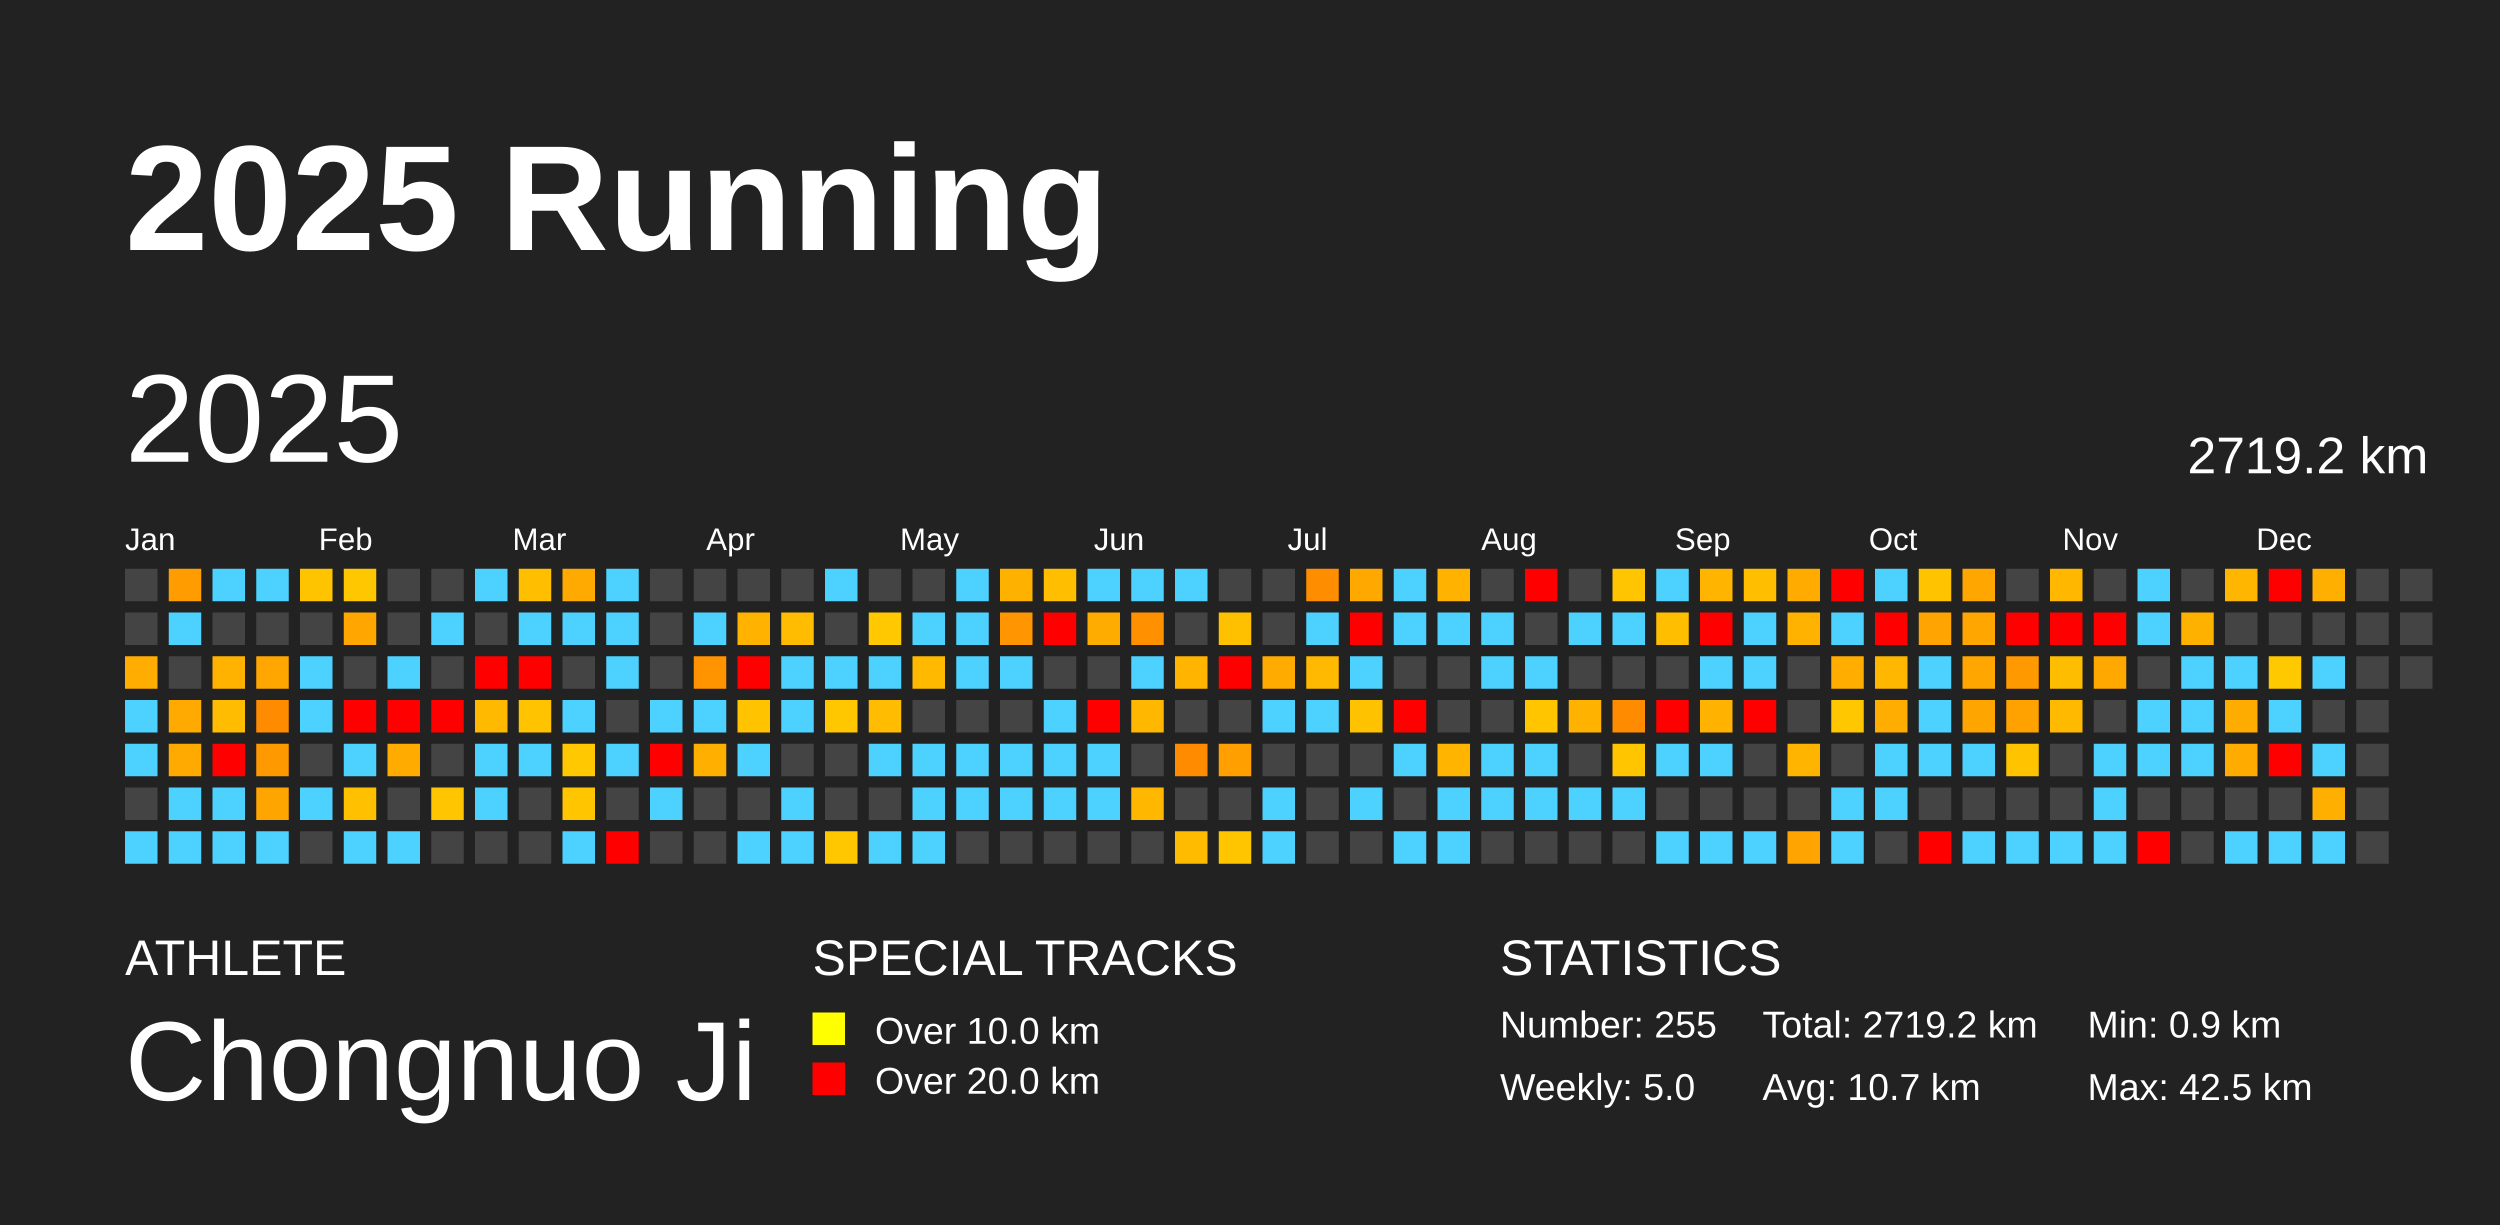
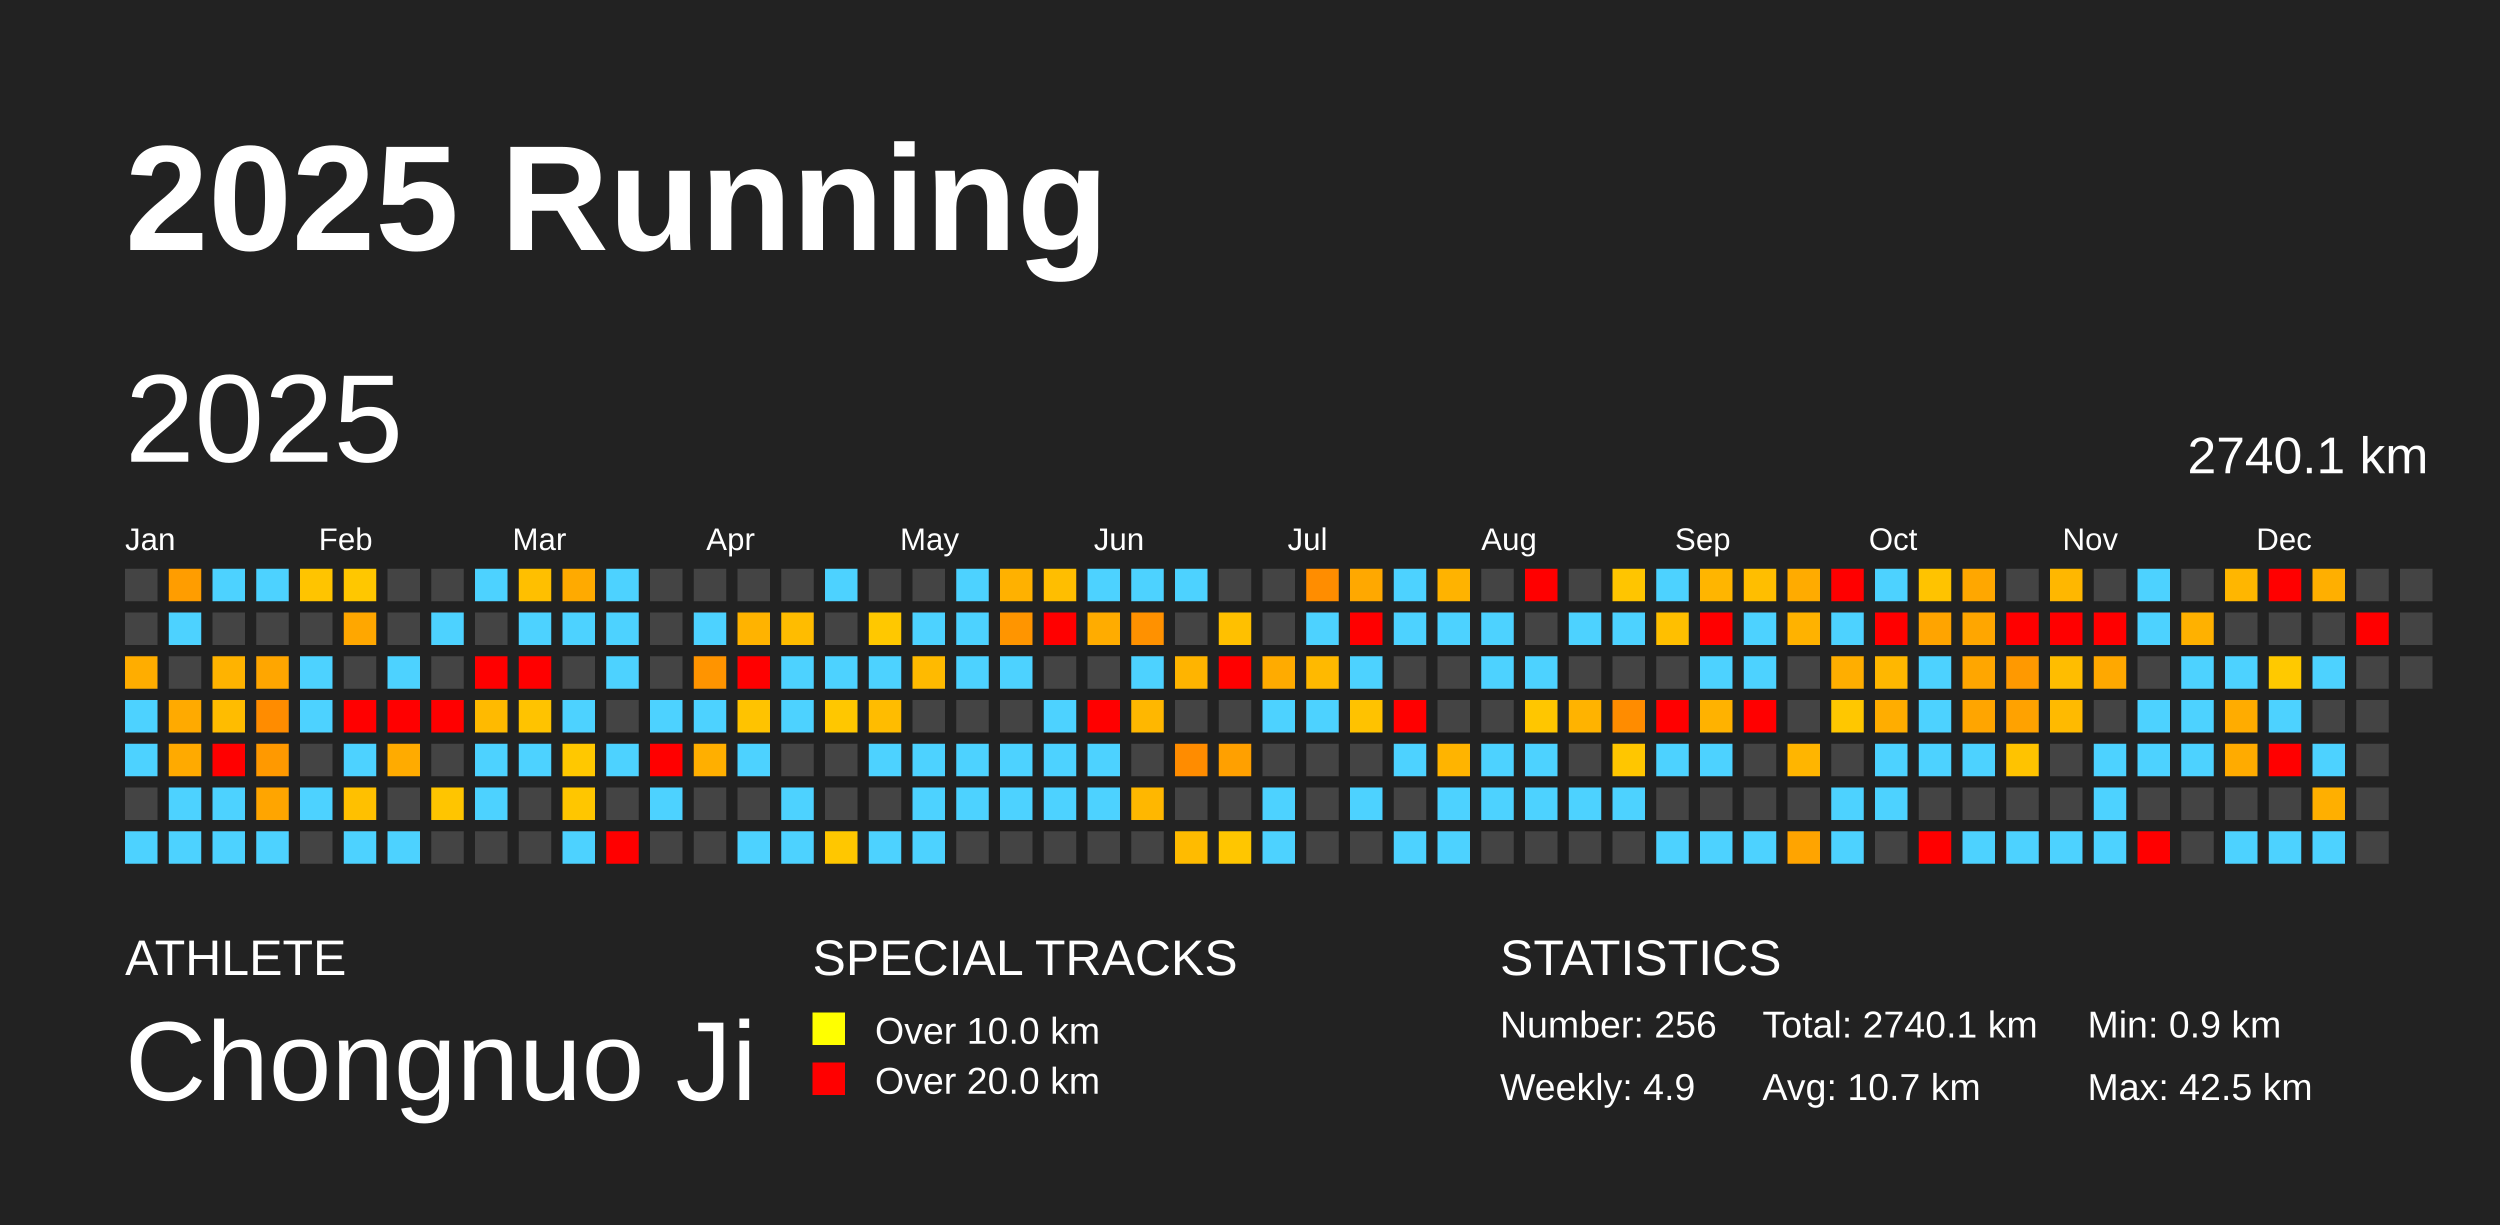
<svg xmlns="http://www.w3.org/2000/svg" baseProfile="full" height="98mm" version="1.1" viewBox="0,0,200,98" width="200mm">
  <defs />
  <rect fill="#222222" height="98" width="200" x="0" y="0" />
  <text fill="#FFFFFF" style="font-size:12px; font-family:Arial; font-weight:bold;" x="10" y="20">2025 Running</text>
  <text fill="#FFFFFF" style="font-size:4px; font-family:Arial" x="10" y="78">ATHLETE</text>
  <text fill="#FFFFFF" style="font-size:9px; font-family:Arial" x="10" y="88">Chongnuo Ji</text>
  <text fill="#FFFFFF" style="font-size:4px; font-family:Arial" x="65" y="78">SPECIAL TRACKS</text>
  <rect fill="yellow" height="2.6" width="2.6" x="65" y="81" />
  <text fill="#FFFFFF" style="font-size:3px; font-family:Arial" x="70" y="83.5">Over 10.0 km</text>
  <rect fill="red" height="2.6" width="2.6" x="65" y="85" />
  <text fill="#FFFFFF" style="font-size:3px; font-family:Arial" x="70" y="87.5">Over 20.0 km</text>
  <text fill="#FFFFFF" style="font-size:4px; font-family:Arial" x="120" y="78">STATISTICS</text>
-   <text fill="#FFFFFF" style="font-size:3px; font-family:Arial" x="120" y="83">Number: 255</text>
-   <text fill="#FFFFFF" style="font-size:3px; font-family:Arial" x="120" y="88">Weekly: 5.0</text>
-   <text fill="#FFFFFF" style="font-size:3px; font-family:Arial" x="141" y="83">Total: 2719.2 km</text>
+   <text fill="#FFFFFF" style="font-size:3px; font-family:Arial" x="120" y="83">Number: 256</text>
+   <text fill="#FFFFFF" style="font-size:3px; font-family:Arial" x="120" y="88">Weekly: 4.9</text>
+   <text fill="#FFFFFF" style="font-size:3px; font-family:Arial" x="141" y="83">Total: 2740.1 km</text>
  <text fill="#FFFFFF" style="font-size:3px; font-family:Arial" x="141" y="88">Avg: 10.7 km</text>
  <text fill="#FFFFFF" style="font-size:3px; font-family:Arial" x="167" y="83">Min: 0.9 km</text>
  <text fill="#FFFFFF" style="font-size:3px; font-family:Arial" x="167" y="88">Max: 42.5 km</text>
  <text dominant-baseline="hanging" fill="#FFFFFF" style="font-size:10.0px; font-family:Arial;" x="10" y="30">2025</text>
-   <text dominant-baseline="hanging" fill="#FFFFFF" style="font-size:4.125px; font-family:Arial;" x="175" y="35">2719.2 km</text>
+   <text dominant-baseline="hanging" fill="#FFFFFF" style="font-size:4.125px; font-family:Arial;" x="175" y="35">2740.1 km</text>
  <text fill="#FFFFFF" style="font-size:2.5px; font-family:Arial" x="10.0" y="44">Jan</text>
  <text fill="#FFFFFF" style="font-size:2.5px; font-family:Arial" x="25.5" y="44">Feb</text>
  <text fill="#FFFFFF" style="font-size:2.5px; font-family:Arial" x="41.0" y="44">Mar</text>
  <text fill="#FFFFFF" style="font-size:2.5px; font-family:Arial" x="56.5" y="44">Apr</text>
  <text fill="#FFFFFF" style="font-size:2.5px; font-family:Arial" x="72.0" y="44">May</text>
  <text fill="#FFFFFF" style="font-size:2.5px; font-family:Arial" x="87.5" y="44">Jun</text>
  <text fill="#FFFFFF" style="font-size:2.5px; font-family:Arial" x="103.0" y="44">Jul</text>
  <text fill="#FFFFFF" style="font-size:2.5px; font-family:Arial" x="118.5" y="44">Aug</text>
  <text fill="#FFFFFF" style="font-size:2.5px; font-family:Arial" x="134.0" y="44">Sep</text>
  <text fill="#FFFFFF" style="font-size:2.5px; font-family:Arial" x="149.5" y="44">Oct</text>
  <text fill="#FFFFFF" style="font-size:2.5px; font-family:Arial" x="165.0" y="44">Nov</text>
  <text fill="#FFFFFF" style="font-size:2.5px; font-family:Arial" x="180.5" y="44">Dec</text>
  <rect fill="#444444" height="2.6" width="2.6" x="10.0" y="45.5" />
  <rect fill="#444444" height="2.6" width="2.6" x="10.0" y="49.0" />
  <rect fill="#ffad00" height="2.6" width="2.6" x="10.0" y="52.5" />
  <rect fill="#4dd2ff" height="2.6" width="2.6" x="10.0" y="56.0" />
  <rect fill="#4dd2ff" height="2.6" width="2.6" x="10.0" y="59.5" />
  <rect fill="#444444" height="2.6" width="2.6" x="10.0" y="63.0" />
  <rect fill="#4dd2ff" height="2.6" width="2.6" x="10.0" y="66.5" />
  <rect fill="#ff9d00" height="2.6" width="2.6" x="13.5" y="45.5" />
  <rect fill="#4dd2ff" height="2.6" width="2.6" x="13.5" y="49.0" />
  <rect fill="#444444" height="2.6" width="2.6" x="13.5" y="52.5" />
  <rect fill="#ffaa00" height="2.6" width="2.6" x="13.5" y="56.0" />
  <rect fill="#ffaa00" height="2.6" width="2.6" x="13.5" y="59.5" />
  <rect fill="#4dd2ff" height="2.6" width="2.6" x="13.5" y="63.0" />
  <rect fill="#4dd2ff" height="2.6" width="2.6" x="13.5" y="66.5" />
  <rect fill="#4dd2ff" height="2.6" width="2.6" x="17.0" y="45.5" />
  <rect fill="#444444" height="2.6" width="2.6" x="17.0" y="49.0" />
  <rect fill="#ffb300" height="2.6" width="2.6" x="17.0" y="52.5" />
  <rect fill="#ffbc00" height="2.6" width="2.6" x="17.0" y="56.0" />
  <rect fill="red" height="2.6" width="2.6" x="17.0" y="59.5" />
  <rect fill="#4dd2ff" height="2.6" width="2.6" x="17.0" y="63.0" />
  <rect fill="#4dd2ff" height="2.6" width="2.6" x="17.0" y="66.5" />
  <rect fill="#4dd2ff" height="2.6" width="2.6" x="20.5" y="45.5" />
  <rect fill="#444444" height="2.6" width="2.6" x="20.5" y="49.0" />
  <rect fill="#ffa600" height="2.6" width="2.6" x="20.5" y="52.5" />
  <rect fill="#ff8c00" height="2.6" width="2.6" x="20.5" y="56.0" />
  <rect fill="#ff9900" height="2.6" width="2.6" x="20.5" y="59.5" />
  <rect fill="#ffa500" height="2.6" width="2.6" x="20.5" y="63.0" />
  <rect fill="#4dd2ff" height="2.6" width="2.6" x="20.5" y="66.5" />
  <rect fill="#ffc400" height="2.6" width="2.6" x="24.0" y="45.5" />
  <rect fill="#444444" height="2.6" width="2.6" x="24.0" y="49.0" />
  <rect fill="#4dd2ff" height="2.6" width="2.6" x="24.0" y="52.5" />
  <rect fill="#4dd2ff" height="2.6" width="2.6" x="24.0" y="56.0" />
  <rect fill="#444444" height="2.6" width="2.6" x="24.0" y="59.5" />
  <rect fill="#4dd2ff" height="2.6" width="2.6" x="24.0" y="63.0" />
  <rect fill="#444444" height="2.6" width="2.6" x="24.0" y="66.5" />
  <rect fill="#ffc700" height="2.6" width="2.6" x="27.5" y="45.5" />
  <rect fill="#ffa700" height="2.6" width="2.6" x="27.5" y="49.0" />
  <rect fill="#444444" height="2.6" width="2.6" x="27.5" y="52.5" />
  <rect fill="red" height="2.6" width="2.6" x="27.5" y="56.0" />
  <rect fill="#4dd2ff" height="2.6" width="2.6" x="27.5" y="59.5" />
  <rect fill="#ffc000" height="2.6" width="2.6" x="27.5" y="63.0" />
  <rect fill="#4dd2ff" height="2.6" width="2.6" x="27.5" y="66.5" />
  <rect fill="#444444" height="2.6" width="2.6" x="31.0" y="45.5" />
  <rect fill="#444444" height="2.6" width="2.6" x="31.0" y="49.0" />
  <rect fill="#4dd2ff" height="2.6" width="2.6" x="31.0" y="52.5" />
  <rect fill="red" height="2.6" width="2.6" x="31.0" y="56.0" />
  <rect fill="#ffab00" height="2.6" width="2.6" x="31.0" y="59.5" />
  <rect fill="#444444" height="2.6" width="2.6" x="31.0" y="63.0" />
  <rect fill="#4dd2ff" height="2.6" width="2.6" x="31.0" y="66.5" />
  <rect fill="#444444" height="2.6" width="2.6" x="34.5" y="45.5" />
  <rect fill="#4dd2ff" height="2.6" width="2.6" x="34.5" y="49.0" />
  <rect fill="#444444" height="2.6" width="2.6" x="34.5" y="52.5" />
  <rect fill="red" height="2.6" width="2.6" x="34.5" y="56.0" />
  <rect fill="#444444" height="2.6" width="2.6" x="34.5" y="59.5" />
  <rect fill="#ffc500" height="2.6" width="2.6" x="34.5" y="63.0" />
  <rect fill="#444444" height="2.6" width="2.6" x="34.5" y="66.5" />
  <rect fill="#4dd2ff" height="2.6" width="2.6" x="38.0" y="45.5" />
  <rect fill="#444444" height="2.6" width="2.6" x="38.0" y="49.0" />
  <rect fill="red" height="2.6" width="2.6" x="38.0" y="52.5" />
  <rect fill="#ffba00" height="2.6" width="2.6" x="38.0" y="56.0" />
  <rect fill="#4dd2ff" height="2.6" width="2.6" x="38.0" y="59.5" />
  <rect fill="#4dd2ff" height="2.6" width="2.6" x="38.0" y="63.0" />
  <rect fill="#444444" height="2.6" width="2.6" x="38.0" y="66.5" />
  <rect fill="#ffbf00" height="2.6" width="2.6" x="41.5" y="45.5" />
  <rect fill="#4dd2ff" height="2.6" width="2.6" x="41.5" y="49.0" />
  <rect fill="red" height="2.6" width="2.6" x="41.5" y="52.5" />
  <rect fill="#ffc300" height="2.6" width="2.6" x="41.5" y="56.0" />
  <rect fill="#4dd2ff" height="2.6" width="2.6" x="41.5" y="59.5" />
  <rect fill="#444444" height="2.6" width="2.6" x="41.5" y="63.0" />
  <rect fill="#444444" height="2.6" width="2.6" x="41.5" y="66.5" />
  <rect fill="#ffaa00" height="2.6" width="2.6" x="45.0" y="45.5" />
  <rect fill="#4dd2ff" height="2.6" width="2.6" x="45.0" y="49.0" />
  <rect fill="#444444" height="2.6" width="2.6" x="45.0" y="52.5" />
  <rect fill="#4dd2ff" height="2.6" width="2.6" x="45.0" y="56.0" />
  <rect fill="#ffc800" height="2.6" width="2.6" x="45.0" y="59.5" />
  <rect fill="#ffc600" height="2.6" width="2.6" x="45.0" y="63.0" />
  <rect fill="#4dd2ff" height="2.6" width="2.6" x="45.0" y="66.5" />
  <rect fill="#4dd2ff" height="2.6" width="2.6" x="48.5" y="45.5" />
  <rect fill="#4dd2ff" height="2.6" width="2.6" x="48.5" y="49.0" />
  <rect fill="#4dd2ff" height="2.6" width="2.6" x="48.5" y="52.5" />
  <rect fill="#444444" height="2.6" width="2.6" x="48.5" y="56.0" />
  <rect fill="#4dd2ff" height="2.6" width="2.6" x="48.5" y="59.5" />
  <rect fill="#444444" height="2.6" width="2.6" x="48.5" y="63.0" />
  <rect fill="red" height="2.6" width="2.6" x="48.5" y="66.5" />
  <rect fill="#444444" height="2.6" width="2.6" x="52.0" y="45.5" />
  <rect fill="#444444" height="2.6" width="2.6" x="52.0" y="49.0" />
  <rect fill="#444444" height="2.6" width="2.6" x="52.0" y="52.5" />
  <rect fill="#4dd2ff" height="2.6" width="2.6" x="52.0" y="56.0" />
  <rect fill="red" height="2.6" width="2.6" x="52.0" y="59.5" />
  <rect fill="#4dd2ff" height="2.6" width="2.6" x="52.0" y="63.0" />
  <rect fill="#444444" height="2.6" width="2.6" x="52.0" y="66.5" />
  <rect fill="#444444" height="2.6" width="2.6" x="55.5" y="45.5" />
  <rect fill="#4dd2ff" height="2.6" width="2.6" x="55.5" y="49.0" />
  <rect fill="#ff9400" height="2.6" width="2.6" x="55.5" y="52.5" />
  <rect fill="#4dd2ff" height="2.6" width="2.6" x="55.5" y="56.0" />
  <rect fill="#ffaf00" height="2.6" width="2.6" x="55.5" y="59.5" />
  <rect fill="#444444" height="2.6" width="2.6" x="55.5" y="63.0" />
  <rect fill="#444444" height="2.6" width="2.6" x="55.5" y="66.5" />
  <rect fill="#444444" height="2.6" width="2.6" x="59.0" y="45.5" />
  <rect fill="#ffb300" height="2.6" width="2.6" x="59.0" y="49.0" />
  <rect fill="red" height="2.6" width="2.6" x="59.0" y="52.5" />
  <rect fill="#ffc300" height="2.6" width="2.6" x="59.0" y="56.0" />
  <rect fill="#4dd2ff" height="2.6" width="2.6" x="59.0" y="59.5" />
  <rect fill="#444444" height="2.6" width="2.6" x="59.0" y="63.0" />
  <rect fill="#4dd2ff" height="2.6" width="2.6" x="59.0" y="66.5" />
  <rect fill="#444444" height="2.6" width="2.6" x="62.5" y="45.5" />
  <rect fill="#ffbc00" height="2.6" width="2.6" x="62.5" y="49.0" />
  <rect fill="#4dd2ff" height="2.6" width="2.6" x="62.5" y="52.5" />
  <rect fill="#4dd2ff" height="2.6" width="2.6" x="62.5" y="56.0" />
  <rect fill="#444444" height="2.6" width="2.6" x="62.5" y="59.5" />
  <rect fill="#4dd2ff" height="2.6" width="2.6" x="62.5" y="63.0" />
  <rect fill="#4dd2ff" height="2.6" width="2.6" x="62.5" y="66.5" />
  <rect fill="#4dd2ff" height="2.6" width="2.6" x="66.0" y="45.5" />
  <rect fill="#444444" height="2.6" width="2.6" x="66.0" y="49.0" />
  <rect fill="#4dd2ff" height="2.6" width="2.6" x="66.0" y="52.5" />
  <rect fill="#ffc700" height="2.6" width="2.6" x="66.0" y="56.0" />
  <rect fill="#444444" height="2.6" width="2.6" x="66.0" y="59.5" />
  <rect fill="#444444" height="2.6" width="2.6" x="66.0" y="63.0" />
  <rect fill="#ffc700" height="2.6" width="2.6" x="66.0" y="66.5" />
  <rect fill="#444444" height="2.6" width="2.6" x="69.5" y="45.5" />
  <rect fill="#ffc800" height="2.6" width="2.6" x="69.5" y="49.0" />
  <rect fill="#4dd2ff" height="2.6" width="2.6" x="69.5" y="52.5" />
  <rect fill="#ffbc00" height="2.6" width="2.6" x="69.5" y="56.0" />
  <rect fill="#4dd2ff" height="2.6" width="2.6" x="69.5" y="59.5" />
  <rect fill="#444444" height="2.6" width="2.6" x="69.5" y="63.0" />
  <rect fill="#4dd2ff" height="2.6" width="2.6" x="69.5" y="66.5" />
  <rect fill="#444444" height="2.6" width="2.6" x="73.0" y="45.5" />
  <rect fill="#4dd2ff" height="2.6" width="2.6" x="73.0" y="49.0" />
  <rect fill="#ffba00" height="2.6" width="2.6" x="73.0" y="52.5" />
  <rect fill="#444444" height="2.6" width="2.6" x="73.0" y="56.0" />
  <rect fill="#4dd2ff" height="2.6" width="2.6" x="73.0" y="59.5" />
  <rect fill="#4dd2ff" height="2.6" width="2.6" x="73.0" y="63.0" />
  <rect fill="#4dd2ff" height="2.6" width="2.6" x="73.0" y="66.5" />
  <rect fill="#4dd2ff" height="2.6" width="2.6" x="76.5" y="45.5" />
  <rect fill="#4dd2ff" height="2.6" width="2.6" x="76.5" y="49.0" />
  <rect fill="#4dd2ff" height="2.6" width="2.6" x="76.5" y="52.5" />
  <rect fill="#444444" height="2.6" width="2.6" x="76.5" y="56.0" />
  <rect fill="#4dd2ff" height="2.6" width="2.6" x="76.5" y="59.5" />
  <rect fill="#4dd2ff" height="2.6" width="2.6" x="76.5" y="63.0" />
  <rect fill="#444444" height="2.6" width="2.6" x="76.5" y="66.5" />
  <rect fill="#ffb100" height="2.6" width="2.6" x="80.0" y="45.5" />
  <rect fill="#ff9500" height="2.6" width="2.6" x="80.0" y="49.0" />
  <rect fill="#4dd2ff" height="2.6" width="2.6" x="80.0" y="52.5" />
  <rect fill="#444444" height="2.6" width="2.6" x="80.0" y="56.0" />
  <rect fill="#4dd2ff" height="2.6" width="2.6" x="80.0" y="59.5" />
  <rect fill="#4dd2ff" height="2.6" width="2.6" x="80.0" y="63.0" />
  <rect fill="#444444" height="2.6" width="2.6" x="80.0" y="66.5" />
  <rect fill="#ffbe00" height="2.6" width="2.6" x="83.5" y="45.5" />
  <rect fill="red" height="2.6" width="2.6" x="83.5" y="49.0" />
  <rect fill="#444444" height="2.6" width="2.6" x="83.5" y="52.5" />
  <rect fill="#4dd2ff" height="2.6" width="2.6" x="83.5" y="56.0" />
  <rect fill="#4dd2ff" height="2.6" width="2.6" x="83.5" y="59.5" />
  <rect fill="#4dd2ff" height="2.6" width="2.6" x="83.5" y="63.0" />
  <rect fill="#444444" height="2.6" width="2.6" x="83.5" y="66.5" />
  <rect fill="#4dd2ff" height="2.6" width="2.6" x="87.0" y="45.5" />
  <rect fill="#ffac00" height="2.6" width="2.6" x="87.0" y="49.0" />
  <rect fill="#444444" height="2.6" width="2.6" x="87.0" y="52.5" />
  <rect fill="red" height="2.6" width="2.6" x="87.0" y="56.0" />
  <rect fill="#4dd2ff" height="2.6" width="2.6" x="87.0" y="59.5" />
  <rect fill="#4dd2ff" height="2.6" width="2.6" x="87.0" y="63.0" />
  <rect fill="#444444" height="2.6" width="2.6" x="87.0" y="66.5" />
  <rect fill="#4dd2ff" height="2.6" width="2.6" x="90.5" y="45.5" />
  <rect fill="#ff9100" height="2.6" width="2.6" x="90.5" y="49.0" />
  <rect fill="#4dd2ff" height="2.6" width="2.6" x="90.5" y="52.5" />
  <rect fill="#ffb700" height="2.6" width="2.6" x="90.5" y="56.0" />
  <rect fill="#444444" height="2.6" width="2.6" x="90.5" y="59.5" />
  <rect fill="#ffb700" height="2.6" width="2.6" x="90.5" y="63.0" />
  <rect fill="#444444" height="2.6" width="2.6" x="90.5" y="66.5" />
  <rect fill="#4dd2ff" height="2.6" width="2.6" x="94.0" y="45.5" />
  <rect fill="#444444" height="2.6" width="2.6" x="94.0" y="49.0" />
  <rect fill="#ffb400" height="2.6" width="2.6" x="94.0" y="52.5" />
  <rect fill="#444444" height="2.6" width="2.6" x="94.0" y="56.0" />
  <rect fill="#ff8c00" height="2.6" width="2.6" x="94.0" y="59.5" />
  <rect fill="#444444" height="2.6" width="2.6" x="94.0" y="63.0" />
  <rect fill="#ffbb00" height="2.6" width="2.6" x="94.0" y="66.5" />
  <rect fill="#444444" height="2.6" width="2.6" x="97.5" y="45.5" />
  <rect fill="#ffc000" height="2.6" width="2.6" x="97.5" y="49.0" />
  <rect fill="red" height="2.6" width="2.6" x="97.5" y="52.5" />
  <rect fill="#444444" height="2.6" width="2.6" x="97.5" y="56.0" />
  <rect fill="#ffa000" height="2.6" width="2.6" x="97.5" y="59.5" />
  <rect fill="#444444" height="2.6" width="2.6" x="97.5" y="63.0" />
  <rect fill="#ffc600" height="2.6" width="2.6" x="97.5" y="66.5" />
  <rect fill="#444444" height="2.6" width="2.6" x="101.0" y="45.5" />
  <rect fill="#444444" height="2.6" width="2.6" x="101.0" y="49.0" />
  <rect fill="#ffab00" height="2.6" width="2.6" x="101.0" y="52.5" />
  <rect fill="#4dd2ff" height="2.6" width="2.6" x="101.0" y="56.0" />
  <rect fill="#444444" height="2.6" width="2.6" x="101.0" y="59.5" />
  <rect fill="#4dd2ff" height="2.6" width="2.6" x="101.0" y="63.0" />
  <rect fill="#4dd2ff" height="2.6" width="2.6" x="101.0" y="66.5" />
  <rect fill="#ff8d00" height="2.6" width="2.6" x="104.5" y="45.5" />
  <rect fill="#4dd2ff" height="2.6" width="2.6" x="104.5" y="49.0" />
  <rect fill="#ffb900" height="2.6" width="2.6" x="104.5" y="52.5" />
  <rect fill="#4dd2ff" height="2.6" width="2.6" x="104.5" y="56.0" />
  <rect fill="#444444" height="2.6" width="2.6" x="104.5" y="59.5" />
  <rect fill="#444444" height="2.6" width="2.6" x="104.5" y="63.0" />
  <rect fill="#444444" height="2.6" width="2.6" x="104.5" y="66.5" />
  <rect fill="#ffa800" height="2.6" width="2.6" x="108.0" y="45.5" />
  <rect fill="red" height="2.6" width="2.6" x="108.0" y="49.0" />
  <rect fill="#4dd2ff" height="2.6" width="2.6" x="108.0" y="52.5" />
  <rect fill="#ffc200" height="2.6" width="2.6" x="108.0" y="56.0" />
  <rect fill="#444444" height="2.6" width="2.6" x="108.0" y="59.5" />
  <rect fill="#4dd2ff" height="2.6" width="2.6" x="108.0" y="63.0" />
  <rect fill="#444444" height="2.6" width="2.6" x="108.0" y="66.5" />
  <rect fill="#4dd2ff" height="2.6" width="2.6" x="111.5" y="45.5" />
  <rect fill="#4dd2ff" height="2.6" width="2.6" x="111.5" y="49.0" />
  <rect fill="#444444" height="2.6" width="2.6" x="111.5" y="52.5" />
  <rect fill="red" height="2.6" width="2.6" x="111.5" y="56.0" />
  <rect fill="#4dd2ff" height="2.6" width="2.6" x="111.5" y="59.5" />
  <rect fill="#444444" height="2.6" width="2.6" x="111.5" y="63.0" />
  <rect fill="#4dd2ff" height="2.6" width="2.6" x="111.5" y="66.5" />
  <rect fill="#ffb300" height="2.6" width="2.6" x="115.0" y="45.5" />
  <rect fill="#4dd2ff" height="2.6" width="2.6" x="115.0" y="49.0" />
  <rect fill="#444444" height="2.6" width="2.6" x="115.0" y="52.5" />
  <rect fill="#444444" height="2.6" width="2.6" x="115.0" y="56.0" />
  <rect fill="#ffb400" height="2.6" width="2.6" x="115.0" y="59.5" />
  <rect fill="#4dd2ff" height="2.6" width="2.6" x="115.0" y="63.0" />
  <rect fill="#4dd2ff" height="2.6" width="2.6" x="115.0" y="66.5" />
  <rect fill="#444444" height="2.6" width="2.6" x="118.5" y="45.5" />
  <rect fill="#4dd2ff" height="2.6" width="2.6" x="118.5" y="49.0" />
  <rect fill="#4dd2ff" height="2.6" width="2.6" x="118.5" y="52.5" />
  <rect fill="#444444" height="2.6" width="2.6" x="118.5" y="56.0" />
  <rect fill="#4dd2ff" height="2.6" width="2.6" x="118.5" y="59.5" />
  <rect fill="#4dd2ff" height="2.6" width="2.6" x="118.5" y="63.0" />
  <rect fill="#444444" height="2.6" width="2.6" x="118.5" y="66.5" />
  <rect fill="red" height="2.6" width="2.6" x="122.0" y="45.5" />
  <rect fill="#444444" height="2.6" width="2.6" x="122.0" y="49.0" />
  <rect fill="#4dd2ff" height="2.6" width="2.6" x="122.0" y="52.5" />
  <rect fill="#ffc600" height="2.6" width="2.6" x="122.0" y="56.0" />
  <rect fill="#4dd2ff" height="2.6" width="2.6" x="122.0" y="59.5" />
  <rect fill="#4dd2ff" height="2.6" width="2.6" x="122.0" y="63.0" />
  <rect fill="#444444" height="2.6" width="2.6" x="122.0" y="66.5" />
  <rect fill="#444444" height="2.6" width="2.6" x="125.5" y="45.5" />
  <rect fill="#4dd2ff" height="2.6" width="2.6" x="125.5" y="49.0" />
  <rect fill="#444444" height="2.6" width="2.6" x="125.5" y="52.5" />
  <rect fill="#ffb300" height="2.6" width="2.6" x="125.5" y="56.0" />
  <rect fill="#444444" height="2.6" width="2.6" x="125.5" y="59.5" />
  <rect fill="#4dd2ff" height="2.6" width="2.6" x="125.5" y="63.0" />
  <rect fill="#444444" height="2.6" width="2.6" x="125.5" y="66.5" />
  <rect fill="#ffc500" height="2.6" width="2.6" x="129.0" y="45.5" />
  <rect fill="#4dd2ff" height="2.6" width="2.6" x="129.0" y="49.0" />
  <rect fill="#444444" height="2.6" width="2.6" x="129.0" y="52.5" />
  <rect fill="#ff8c00" height="2.6" width="2.6" x="129.0" y="56.0" />
  <rect fill="#ffc600" height="2.6" width="2.6" x="129.0" y="59.5" />
  <rect fill="#4dd2ff" height="2.6" width="2.6" x="129.0" y="63.0" />
  <rect fill="#444444" height="2.6" width="2.6" x="129.0" y="66.5" />
  <rect fill="#4dd2ff" height="2.6" width="2.6" x="132.5" y="45.5" />
  <rect fill="#ffbf00" height="2.6" width="2.6" x="132.5" y="49.0" />
  <rect fill="#444444" height="2.6" width="2.6" x="132.5" y="52.5" />
  <rect fill="red" height="2.6" width="2.6" x="132.5" y="56.0" />
  <rect fill="#4dd2ff" height="2.6" width="2.6" x="132.5" y="59.5" />
  <rect fill="#444444" height="2.6" width="2.6" x="132.5" y="63.0" />
  <rect fill="#4dd2ff" height="2.6" width="2.6" x="132.5" y="66.5" />
  <rect fill="#ffb500" height="2.6" width="2.6" x="136.0" y="45.5" />
  <rect fill="red" height="2.6" width="2.6" x="136.0" y="49.0" />
  <rect fill="#4dd2ff" height="2.6" width="2.6" x="136.0" y="52.5" />
  <rect fill="#ffb200" height="2.6" width="2.6" x="136.0" y="56.0" />
  <rect fill="#4dd2ff" height="2.6" width="2.6" x="136.0" y="59.5" />
  <rect fill="#444444" height="2.6" width="2.6" x="136.0" y="63.0" />
  <rect fill="#4dd2ff" height="2.6" width="2.6" x="136.0" y="66.5" />
  <rect fill="#ffbe00" height="2.6" width="2.6" x="139.5" y="45.5" />
  <rect fill="#4dd2ff" height="2.6" width="2.6" x="139.5" y="49.0" />
  <rect fill="#4dd2ff" height="2.6" width="2.6" x="139.5" y="52.5" />
  <rect fill="red" height="2.6" width="2.6" x="139.5" y="56.0" />
  <rect fill="#444444" height="2.6" width="2.6" x="139.5" y="59.5" />
  <rect fill="#444444" height="2.6" width="2.6" x="139.5" y="63.0" />
  <rect fill="#4dd2ff" height="2.6" width="2.6" x="139.5" y="66.5" />
  <rect fill="#ffab00" height="2.6" width="2.6" x="143.0" y="45.5" />
  <rect fill="#ffb200" height="2.6" width="2.6" x="143.0" y="49.0" />
  <rect fill="#444444" height="2.6" width="2.6" x="143.0" y="52.5" />
  <rect fill="#444444" height="2.6" width="2.6" x="143.0" y="56.0" />
  <rect fill="#ffb500" height="2.6" width="2.6" x="143.0" y="59.5" />
  <rect fill="#444444" height="2.6" width="2.6" x="143.0" y="63.0" />
  <rect fill="#ffa400" height="2.6" width="2.6" x="143.0" y="66.5" />
  <rect fill="red" height="2.6" width="2.6" x="146.5" y="45.5" />
  <rect fill="#4dd2ff" height="2.6" width="2.6" x="146.5" y="49.0" />
  <rect fill="#ffae00" height="2.6" width="2.6" x="146.5" y="52.5" />
  <rect fill="#ffc700" height="2.6" width="2.6" x="146.5" y="56.0" />
  <rect fill="#444444" height="2.6" width="2.6" x="146.5" y="59.5" />
  <rect fill="#4dd2ff" height="2.6" width="2.6" x="146.5" y="63.0" />
  <rect fill="#4dd2ff" height="2.6" width="2.6" x="146.5" y="66.5" />
  <rect fill="#4dd2ff" height="2.6" width="2.6" x="150.0" y="45.5" />
  <rect fill="red" height="2.6" width="2.6" x="150.0" y="49.0" />
  <rect fill="#ffb700" height="2.6" width="2.6" x="150.0" y="52.5" />
  <rect fill="#ffad00" height="2.6" width="2.6" x="150.0" y="56.0" />
  <rect fill="#4dd2ff" height="2.6" width="2.6" x="150.0" y="59.5" />
  <rect fill="#4dd2ff" height="2.6" width="2.6" x="150.0" y="63.0" />
  <rect fill="#444444" height="2.6" width="2.6" x="150.0" y="66.5" />
  <rect fill="#ffc300" height="2.6" width="2.6" x="153.5" y="45.5" />
  <rect fill="#ffa400" height="2.6" width="2.6" x="153.5" y="49.0" />
  <rect fill="#4dd2ff" height="2.6" width="2.6" x="153.5" y="52.5" />
  <rect fill="#4dd2ff" height="2.6" width="2.6" x="153.5" y="56.0" />
  <rect fill="#4dd2ff" height="2.6" width="2.6" x="153.5" y="59.5" />
  <rect fill="#444444" height="2.6" width="2.6" x="153.5" y="63.0" />
  <rect fill="red" height="2.6" width="2.6" x="153.5" y="66.5" />
  <rect fill="#ffa700" height="2.6" width="2.6" x="157.0" y="45.5" />
  <rect fill="#ffa600" height="2.6" width="2.6" x="157.0" y="49.0" />
  <rect fill="#ffa600" height="2.6" width="2.6" x="157.0" y="52.5" />
  <rect fill="#ffa500" height="2.6" width="2.6" x="157.0" y="56.0" />
  <rect fill="#4dd2ff" height="2.6" width="2.6" x="157.0" y="59.5" />
  <rect fill="#444444" height="2.6" width="2.6" x="157.0" y="63.0" />
  <rect fill="#4dd2ff" height="2.6" width="2.6" x="157.0" y="66.5" />
  <rect fill="#444444" height="2.6" width="2.6" x="160.5" y="45.5" />
  <rect fill="red" height="2.6" width="2.6" x="160.5" y="49.0" />
  <rect fill="#ff9900" height="2.6" width="2.6" x="160.5" y="52.5" />
  <rect fill="#ffa200" height="2.6" width="2.6" x="160.5" y="56.0" />
  <rect fill="#ffc300" height="2.6" width="2.6" x="160.5" y="59.5" />
  <rect fill="#444444" height="2.6" width="2.6" x="160.5" y="63.0" />
  <rect fill="#4dd2ff" height="2.6" width="2.6" x="160.5" y="66.5" />
  <rect fill="#ffb700" height="2.6" width="2.6" x="164.0" y="45.5" />
  <rect fill="red" height="2.6" width="2.6" x="164.0" y="49.0" />
  <rect fill="#ffbd00" height="2.6" width="2.6" x="164.0" y="52.5" />
  <rect fill="#ffba00" height="2.6" width="2.6" x="164.0" y="56.0" />
  <rect fill="#444444" height="2.6" width="2.6" x="164.0" y="59.5" />
  <rect fill="#444444" height="2.6" width="2.6" x="164.0" y="63.0" />
  <rect fill="#4dd2ff" height="2.6" width="2.6" x="164.0" y="66.5" />
  <rect fill="#444444" height="2.6" width="2.6" x="167.5" y="45.5" />
  <rect fill="red" height="2.6" width="2.6" x="167.5" y="49.0" />
  <rect fill="#ffa800" height="2.6" width="2.6" x="167.5" y="52.5" />
  <rect fill="#444444" height="2.6" width="2.6" x="167.5" y="56.0" />
  <rect fill="#4dd2ff" height="2.6" width="2.6" x="167.5" y="59.5" />
  <rect fill="#4dd2ff" height="2.6" width="2.6" x="167.5" y="63.0" />
  <rect fill="#4dd2ff" height="2.6" width="2.6" x="167.5" y="66.5" />
  <rect fill="#4dd2ff" height="2.6" width="2.6" x="171.0" y="45.5" />
  <rect fill="#4dd2ff" height="2.6" width="2.6" x="171.0" y="49.0" />
  <rect fill="#444444" height="2.6" width="2.6" x="171.0" y="52.5" />
  <rect fill="#4dd2ff" height="2.6" width="2.6" x="171.0" y="56.0" />
  <rect fill="#4dd2ff" height="2.6" width="2.6" x="171.0" y="59.5" />
  <rect fill="#444444" height="2.6" width="2.6" x="171.0" y="63.0" />
  <rect fill="red" height="2.6" width="2.6" x="171.0" y="66.5" />
  <rect fill="#444444" height="2.6" width="2.6" x="174.5" y="45.5" />
  <rect fill="#ffb100" height="2.6" width="2.6" x="174.5" y="49.0" />
  <rect fill="#4dd2ff" height="2.6" width="2.6" x="174.5" y="52.5" />
  <rect fill="#4dd2ff" height="2.6" width="2.6" x="174.5" y="56.0" />
  <rect fill="#4dd2ff" height="2.6" width="2.6" x="174.5" y="59.5" />
  <rect fill="#444444" height="2.6" width="2.6" x="174.5" y="63.0" />
  <rect fill="#444444" height="2.6" width="2.6" x="174.5" y="66.5" />
  <rect fill="#ffb600" height="2.6" width="2.6" x="178.0" y="45.5" />
  <rect fill="#444444" height="2.6" width="2.6" x="178.0" y="49.0" />
  <rect fill="#4dd2ff" height="2.6" width="2.6" x="178.0" y="52.5" />
  <rect fill="#ffac00" height="2.6" width="2.6" x="178.0" y="56.0" />
  <rect fill="#ffab00" height="2.6" width="2.6" x="178.0" y="59.5" />
  <rect fill="#444444" height="2.6" width="2.6" x="178.0" y="63.0" />
  <rect fill="#4dd2ff" height="2.6" width="2.6" x="178.0" y="66.5" />
  <rect fill="red" height="2.6" width="2.6" x="181.5" y="45.5" />
  <rect fill="#444444" height="2.6" width="2.6" x="181.5" y="49.0" />
  <rect fill="#ffc900" height="2.6" width="2.6" x="181.5" y="52.5" />
  <rect fill="#4dd2ff" height="2.6" width="2.6" x="181.5" y="56.0" />
  <rect fill="red" height="2.6" width="2.6" x="181.5" y="59.5" />
  <rect fill="#444444" height="2.6" width="2.6" x="181.5" y="63.0" />
  <rect fill="#4dd2ff" height="2.6" width="2.6" x="181.5" y="66.5" />
  <rect fill="#ffaf00" height="2.6" width="2.6" x="185.0" y="45.5" />
  <rect fill="#444444" height="2.6" width="2.6" x="185.0" y="49.0" />
  <rect fill="#4dd2ff" height="2.6" width="2.6" x="185.0" y="52.5" />
  <rect fill="#444444" height="2.6" width="2.6" x="185.0" y="56.0" />
  <rect fill="#4dd2ff" height="2.6" width="2.6" x="185.0" y="59.5" />
  <rect fill="#ffaf00" height="2.6" width="2.6" x="185.0" y="63.0" />
  <rect fill="#4dd2ff" height="2.6" width="2.6" x="185.0" y="66.5" />
  <rect fill="#444444" height="2.6" width="2.6" x="188.5" y="45.5" />
-   <rect fill="#444444" height="2.6" width="2.6" x="188.5" y="49.0" />
+   <rect fill="red" height="2.6" width="2.6" x="188.5" y="49.0" />
  <rect fill="#444444" height="2.6" width="2.6" x="188.5" y="52.5" />
  <rect fill="#444444" height="2.6" width="2.6" x="188.5" y="56.0" />
  <rect fill="#444444" height="2.6" width="2.6" x="188.5" y="59.5" />
  <rect fill="#444444" height="2.6" width="2.6" x="188.5" y="63.0" />
  <rect fill="#444444" height="2.6" width="2.6" x="188.5" y="66.5" />
  <rect fill="#444444" height="2.6" width="2.6" x="192.0" y="45.5" />
  <rect fill="#444444" height="2.6" width="2.6" x="192.0" y="49.0" />
  <rect fill="#444444" height="2.6" width="2.6" x="192.0" y="52.5" />
</svg>
